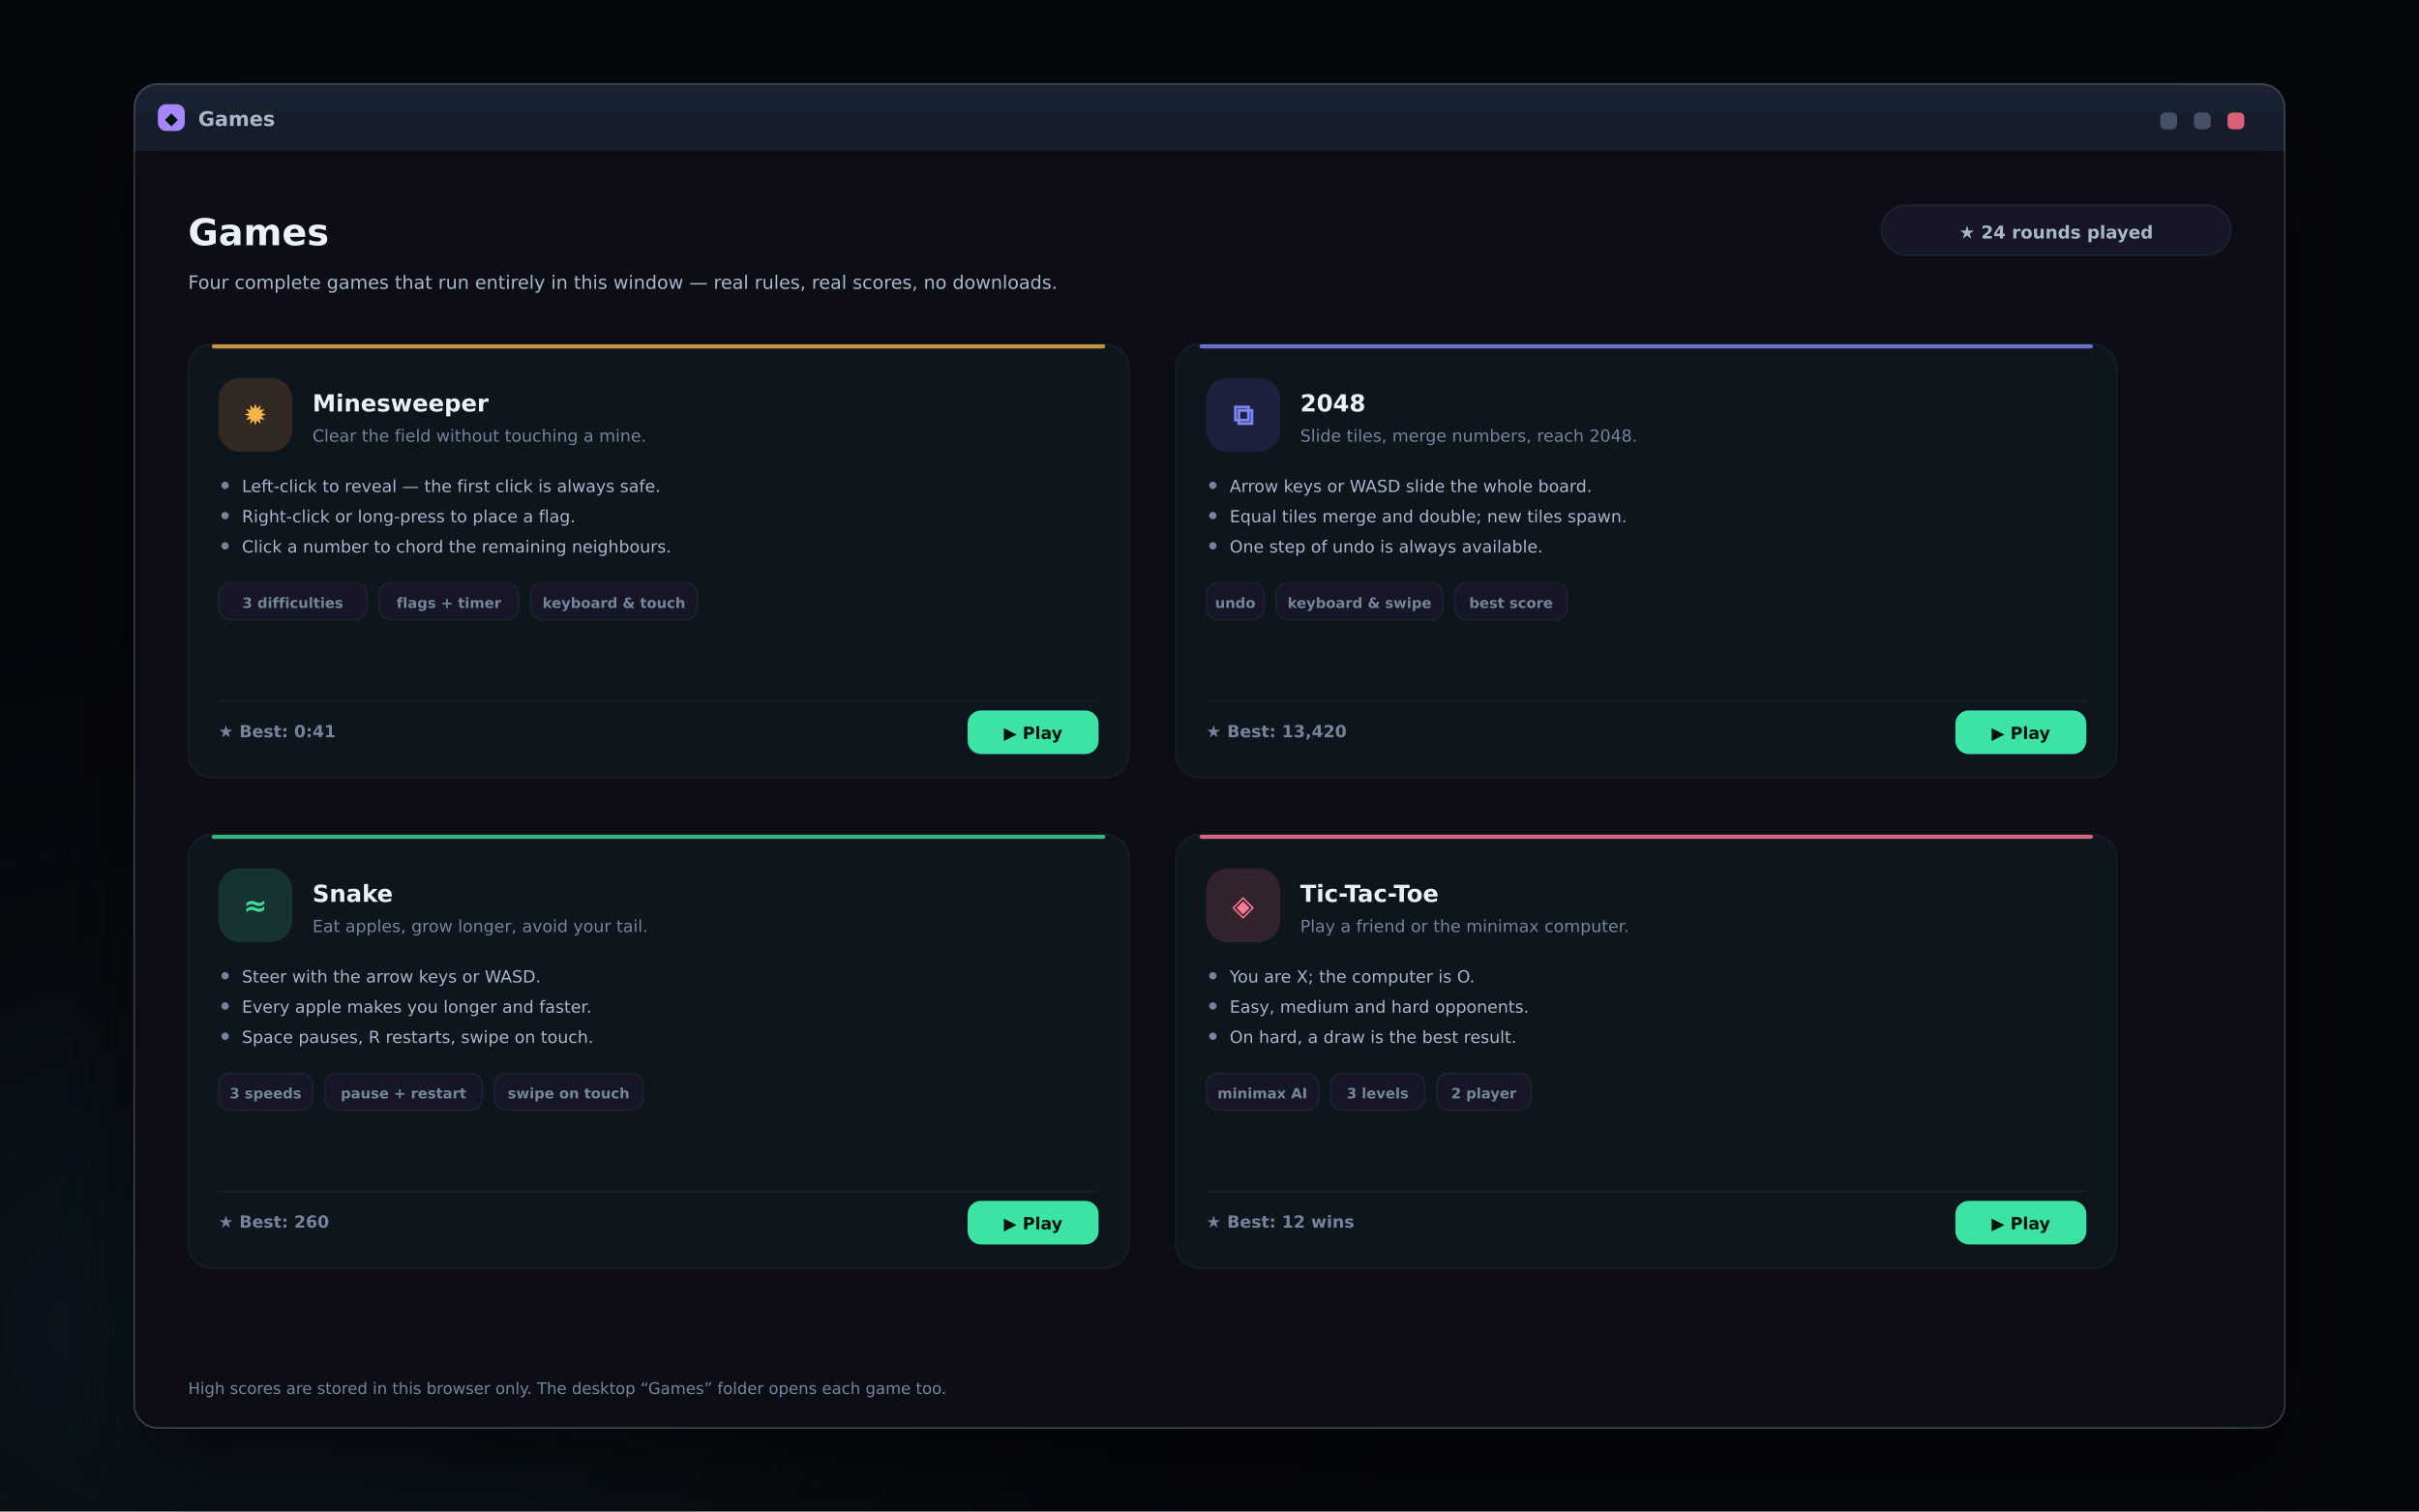
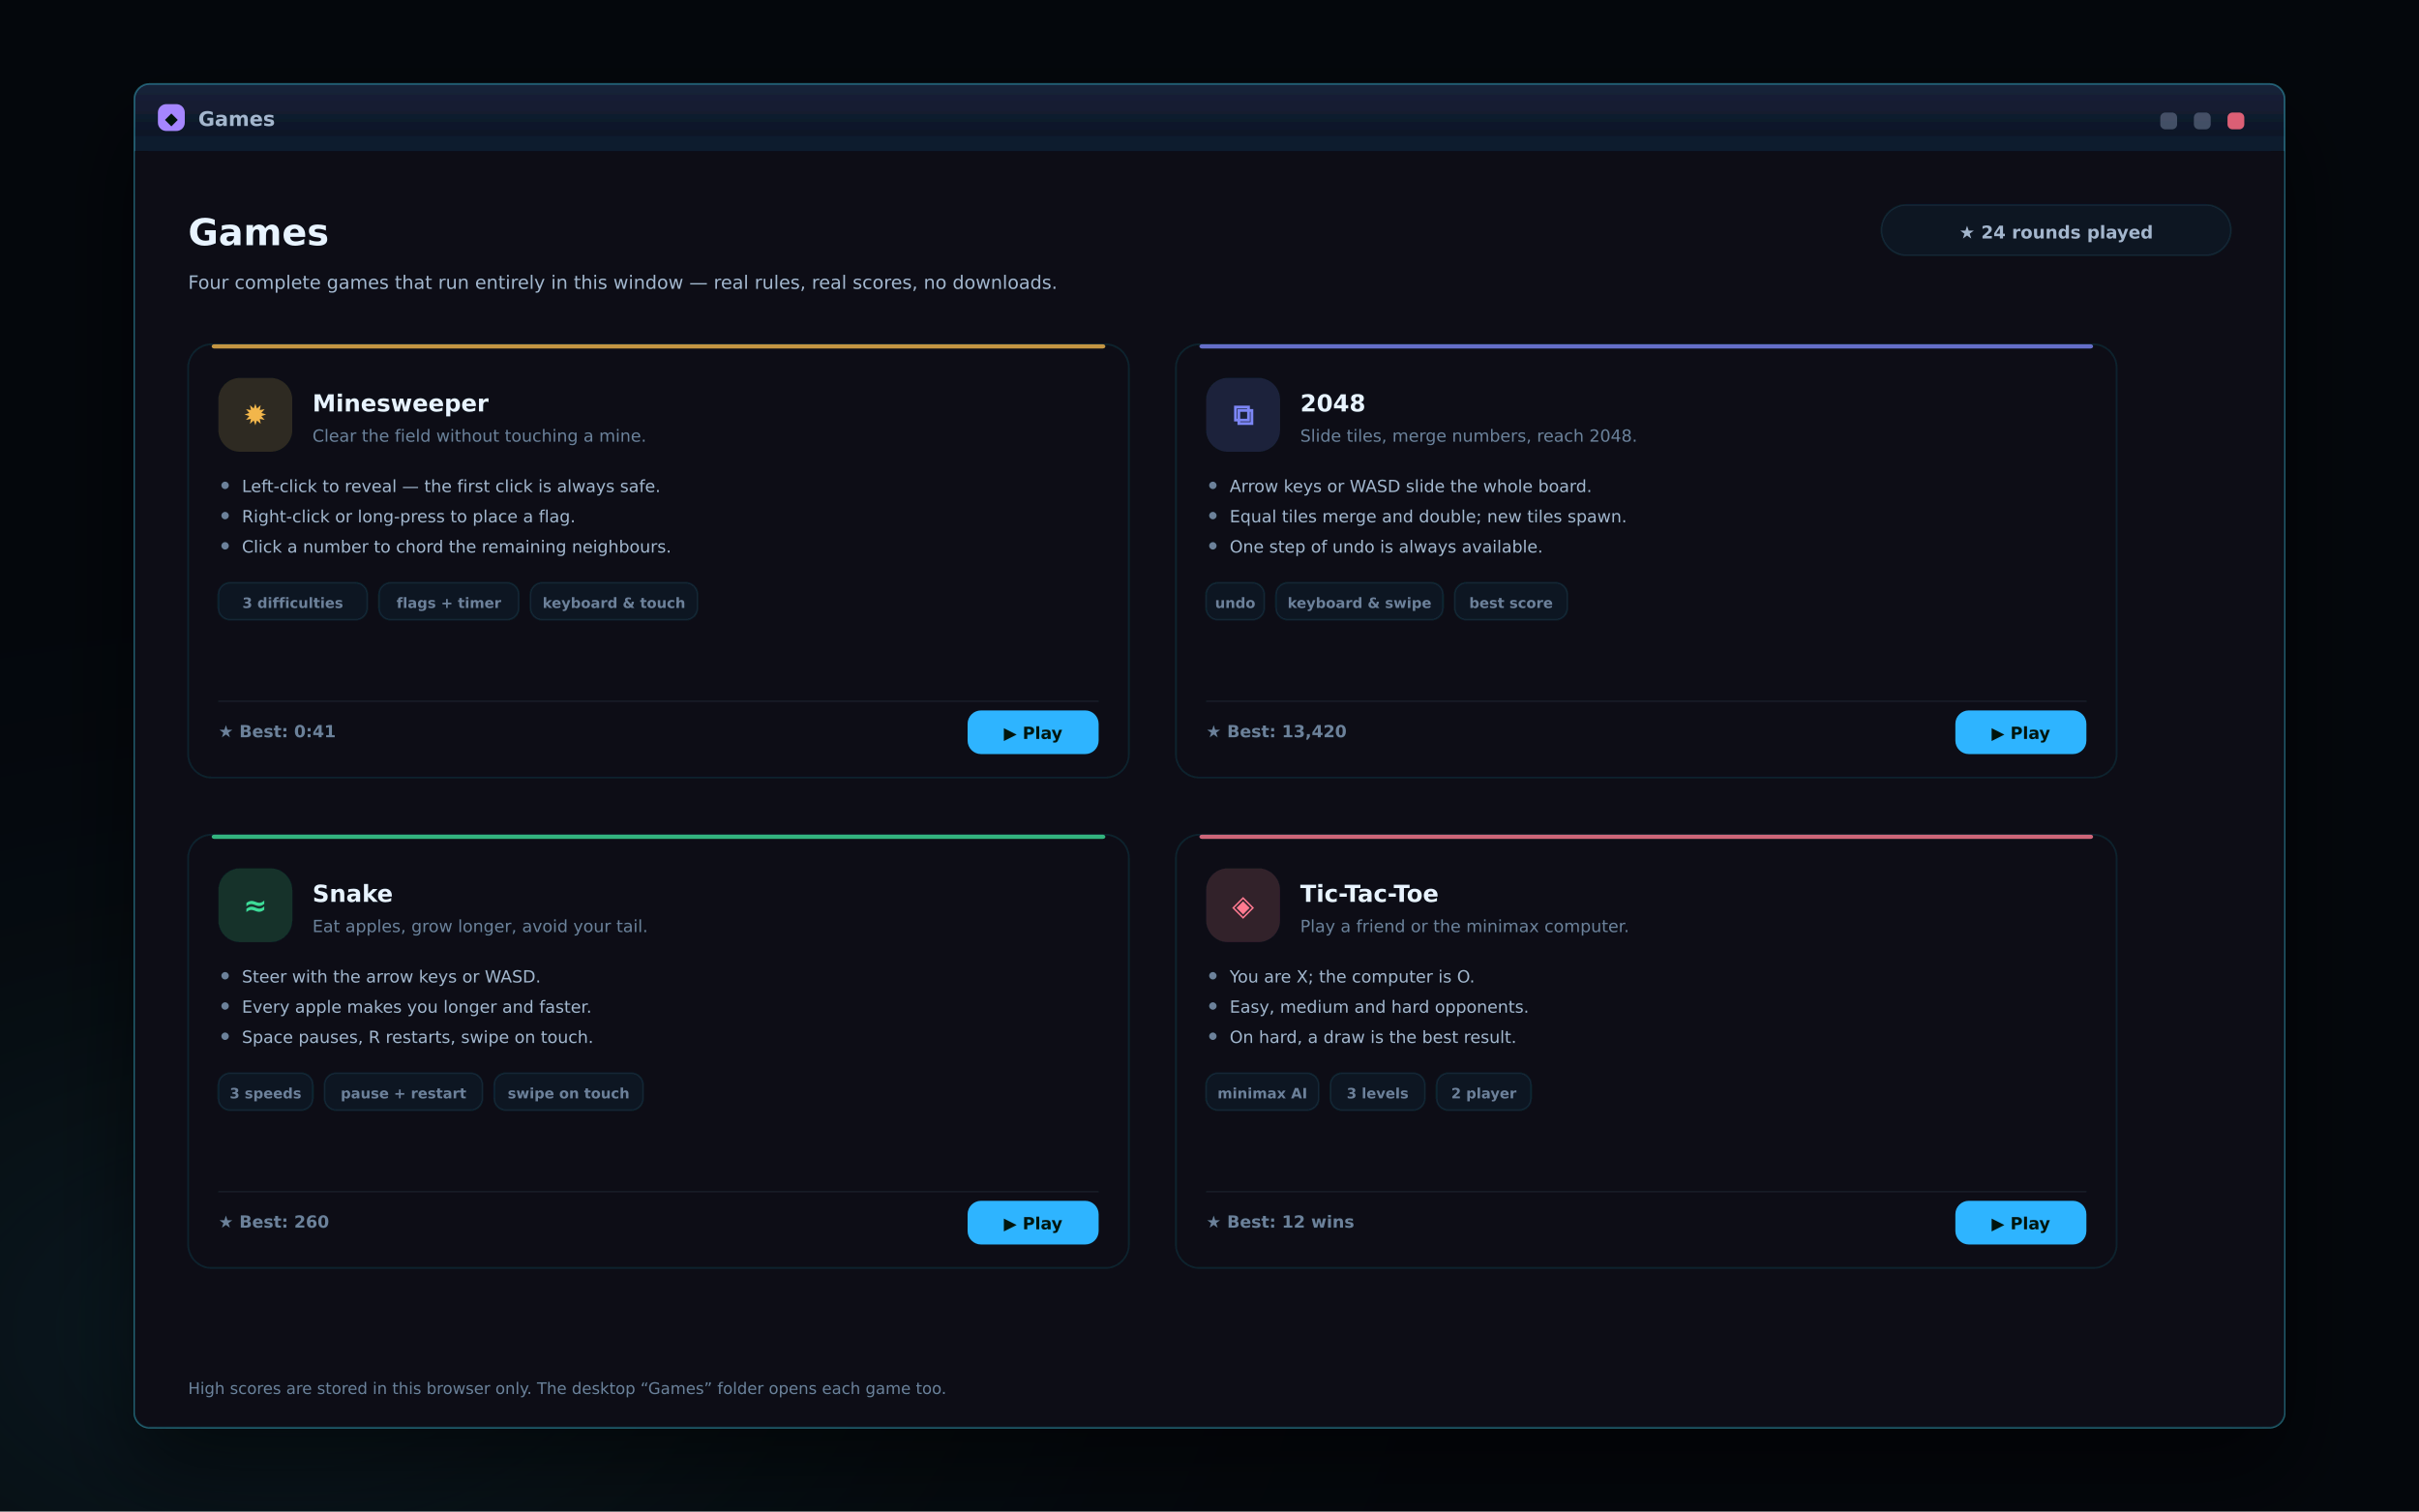
<svg xmlns="http://www.w3.org/2000/svg" viewBox="0 0 1440 900" width="1440" height="900" role="img" aria-label="The NOVA Games hub with four playable games">
  <defs>
    <linearGradient id="wall" x1="0" y1="0" x2="1" y2="1">
-       <stop offset="0%" stop-color="#060b12" />
-       <stop offset="55%" stop-color="#071018" />
-       <stop offset="100%" stop-color="#04070c" />
+       <stop offset="0%" stop-color="#05080f" />
+       <stop offset="55%" stop-color="#071120" />
+       <stop offset="100%" stop-color="#03060c" />
    </linearGradient>
    <radialGradient id="glow" cx="72%" cy="12%" r="62%">
-       <stop offset="0%" stop-color="#3ce3a4" stop-opacity="0.20" />
+       <stop offset="0%" stop-color="#2fb4ff" stop-opacity="0.20" />
      <stop offset="55%" stop-color="#3ce3a4" stop-opacity="0.05" />
      <stop offset="100%" stop-color="#000000" stop-opacity="0" />
    </radialGradient>
    <radialGradient id="glow2" cx="12%" cy="88%" r="52%">
-       <stop offset="0%" stop-color="#62c9ff" stop-opacity="0.16" />
+       <stop offset="0%" stop-color="#4fe3ff" stop-opacity="0.16" />
      <stop offset="100%" stop-color="#000000" stop-opacity="0" />
    </radialGradient>
    <linearGradient id="accent" x1="0" y1="0" x2="1" y2="1">
-       <stop offset="0%" stop-color="#3ce3a4" />
-       <stop offset="100%" stop-color="#62c9ff" />
+       <stop offset="0%" stop-color="#2fb4ff" />
+       <stop offset="100%" stop-color="#4fe3ff" />
    </linearGradient>
    <linearGradient id="titlebar" x1="0" y1="0" x2="0" y2="1">
-       <stop offset="0%" stop-color="#1b2434" />
-       <stop offset="100%" stop-color="#121a27" />
+       <stop offset="0%" stop-color="#16223a" />
+       <stop offset="100%" stop-color="#0c1320" />
    </linearGradient>
    <filter id="shadow" x="-25%" y="-25%" width="150%" height="160%">
      <feDropShadow dx="0" dy="26" stdDeviation="26" flood-color="#000" flood-opacity="0.55" />
    </filter>
    <filter id="soft" x="-30%" y="-30%" width="160%" height="160%">
      <feDropShadow dx="0" dy="10" stdDeviation="14" flood-color="#000" flood-opacity="0.45" />
    </filter>
  </defs>
  <rect x="0" y="0" width="1440" height="900" rx="0" fill="#04070c" stroke="none" stroke-width="1" opacity="1.0" />
  <rect x="0" y="0" width="1440" height="900" rx="0" fill="url(#glow2)" stroke="none" stroke-width="1" opacity="0.6" />
  <g filter="url(#shadow)">
    <clipPath id="clip4">
-       <rect x="80" y="50" width="1280" height="800" rx="14" />
+       <rect x="80" y="50" width="1280" height="800" rx="9" />
    </clipPath>
-     <rect x="80" y="50" width="1280" height="40" rx="14" fill="url(#titlebar)" stroke="none" stroke-width="1" opacity="1.0" />
-     <rect x="80" y="76" width="1280" height="14" rx="0" fill="#141c2a" stroke="none" stroke-width="1" opacity="1.0" />
-     <rect x="80" y="50" width="1280" height="800" rx="14" fill="none" stroke="rgba(255,255,255,0.10)" stroke-width="1" opacity="1.0" />
+     <rect x="80" y="50" width="1280" height="40" rx="9" fill="url(#titlebar)" stroke="none" stroke-width="1" opacity="1.0" />
+     <rect x="80" y="81" width="1280" height="9" rx="0" fill="#111b2d" stroke="none" stroke-width="1" opacity="1.0" />
+     <rect x="80" y="50" width="1280" height="800" rx="9" fill="none" stroke="rgba(79,227,255,0.20)" stroke-width="1" opacity="1.0" />
    <rect x="94" y="62" width="16" height="16" rx="5" fill="#a586ff" stroke="none" stroke-width="1" opacity="1.0" />
    <text x="102" y="74" font-family="DejaVu Sans, Inter, sans-serif" font-size="10" font-weight="700" fill="#04140d" text-anchor="middle" opacity="1.0">◆</text>
-     <text x="118" y="75" font-family="DejaVu Sans, Inter, sans-serif" font-size="12" font-weight="600" fill="#a9b6c8" text-anchor="start" opacity="1.0">Games</text>
+     <text x="118" y="75" font-family="DejaVu Sans, Inter, sans-serif" font-size="12" font-weight="600" fill="#a3b6cd" text-anchor="start" opacity="1.0">Games</text>
    <rect x="1286" y="67" width="10" height="10" rx="3" fill="#4c5970" stroke="none" stroke-width="1" opacity="0.85" />
    <rect x="1306" y="67" width="10" height="10" rx="3" fill="#4c5970" stroke="none" stroke-width="1" opacity="0.85" />
    <rect x="1326" y="67" width="10" height="10" rx="3" fill="#ff6b81" stroke="none" stroke-width="1" opacity="0.85" />
    <g clip-path="url(#clip4)">
      <rect x="80" y="90" width="1280" height="760" rx="0" fill="#0a0f18" stroke="none" stroke-width="1" opacity="1.0" />
-       <text x="112" y="146" font-family="DejaVu Sans, Inter, sans-serif" font-size="22" font-weight="700" fill="#edf2f9" text-anchor="start" opacity="1.0">Games</text>
-       <text x="112" y="172" font-family="DejaVu Sans, Inter, sans-serif" font-size="11" font-weight="400" fill="#a9b6c8" text-anchor="start" opacity="1.0">Four complete games that run entirely in this window — real rules, real scores, no downloads.</text>
-       <rect x="1120" y="122" width="208" height="30" rx="15" fill="#121927" stroke="rgba(255,255,255,0.06)" stroke-width="1" opacity="1.0" />
-       <text x="1224" y="142" font-family="DejaVu Sans, Inter, sans-serif" font-size="10.5" font-weight="600" fill="#a9b6c8" text-anchor="middle" opacity="1.0">★  24 rounds played</text>
-       <rect x="112" y="205" width="560" height="258" rx="14" fill="#0d121c" stroke="rgba(255,255,255,0.06)" stroke-width="1" opacity="1.0" />
+       <text x="112" y="146" font-family="DejaVu Sans, Inter, sans-serif" font-size="22" font-weight="700" fill="#e8f3ff" text-anchor="start" opacity="1.0">Games</text>
+       <text x="112" y="172" font-family="DejaVu Sans, Inter, sans-serif" font-size="11" font-weight="400" fill="#a3b6cd" text-anchor="start" opacity="1.0">Four complete games that run entirely in this window — real rules, real scores, no downloads.</text>
+       <rect x="1120" y="122" width="208" height="30" rx="15" fill="#0e1522" stroke="rgba(79,227,255,0.10)" stroke-width="1" opacity="1.0" />
+       <text x="1224" y="142" font-family="DejaVu Sans, Inter, sans-serif" font-size="10.5" font-weight="600" fill="#a3b6cd" text-anchor="middle" opacity="1.0">★  24 rounds played</text>
+       <rect x="112" y="205" width="560" height="258" rx="14" fill="#0a0f18" stroke="rgba(79,227,255,0.10)" stroke-width="1" opacity="1.0" />
      <rect x="126" y="205" width="532" height="2.5" rx="1.5" fill="#f2b64c" stroke="none" stroke-width="1" opacity="0.8" />
      <rect x="130" y="225" width="44" height="44" rx="13" fill="#f2b64c" stroke="none" stroke-width="1" opacity="0.16" />
      <text x="152" y="253" font-family="DejaVu Sans, Inter, sans-serif" font-size="17" font-weight="700" fill="#f2b64c" text-anchor="middle" opacity="1.0">✹</text>
-       <text x="186" y="245" font-family="DejaVu Sans, Inter, sans-serif" font-size="14" font-weight="700" fill="#edf2f9" text-anchor="start" opacity="1.0">Minesweeper</text>
-       <text x="186" y="263" font-family="DejaVu Sans, Inter, sans-serif" font-size="10" font-weight="400" fill="#76849a" text-anchor="start" opacity="1.0">Clear the field without touching a mine.</text>
-       <circle cx="134" cy="289" r="2.2" fill="#76849a" opacity="1.0" stroke="none" stroke-width="1" />
-       <text x="144" y="293" font-family="DejaVu Sans, Inter, sans-serif" font-size="10" font-weight="400" fill="#a9b6c8" text-anchor="start" opacity="1.0">Left-click to reveal — the first click is always safe.</text>
-       <circle cx="134" cy="307" r="2.2" fill="#76849a" opacity="1.0" stroke="none" stroke-width="1" />
-       <text x="144" y="311" font-family="DejaVu Sans, Inter, sans-serif" font-size="10" font-weight="400" fill="#a9b6c8" text-anchor="start" opacity="1.0">Right-click or long-press to place a flag.</text>
-       <circle cx="134" cy="325" r="2.2" fill="#76849a" opacity="1.0" stroke="none" stroke-width="1" />
-       <text x="144" y="329" font-family="DejaVu Sans, Inter, sans-serif" font-size="10" font-weight="400" fill="#a9b6c8" text-anchor="start" opacity="1.0">Click a number to chord the remaining neighbours.</text>
-       <rect x="130" y="347" width="88.6" height="22" rx="7" fill="#121927" stroke="rgba(255,255,255,0.06)" stroke-width="1" opacity="1.0" />
-       <text x="174.3" y="362" font-family="DejaVu Sans, Inter, sans-serif" font-size="8.5" font-weight="600" fill="#76849a" text-anchor="middle" opacity="1.0">3 difficulties</text>
-       <rect x="225.6" y="347" width="83.2" height="22" rx="7" fill="#121927" stroke="rgba(255,255,255,0.06)" stroke-width="1" opacity="1.0" />
-       <text x="267.2" y="362" font-family="DejaVu Sans, Inter, sans-serif" font-size="8.5" font-weight="600" fill="#76849a" text-anchor="middle" opacity="1.0">flags + timer</text>
-       <rect x="315.8" y="347" width="99.4" height="22" rx="7" fill="#121927" stroke="rgba(255,255,255,0.06)" stroke-width="1" opacity="1.0" />
-       <text x="365.5" y="362" font-family="DejaVu Sans, Inter, sans-serif" font-size="8.5" font-weight="600" fill="#76849a" text-anchor="middle" opacity="1.0">keyboard &amp; touch</text>
+       <text x="186" y="245" font-family="DejaVu Sans, Inter, sans-serif" font-size="14" font-weight="700" fill="#e8f3ff" text-anchor="start" opacity="1.0">Minesweeper</text>
+       <text x="186" y="263" font-family="DejaVu Sans, Inter, sans-serif" font-size="10" font-weight="400" fill="#6c819a" text-anchor="start" opacity="1.0">Clear the field without touching a mine.</text>
+       <circle cx="134" cy="289" r="2.2" fill="#6c819a" opacity="1.0" stroke="none" stroke-width="1" />
+       <text x="144" y="293" font-family="DejaVu Sans, Inter, sans-serif" font-size="10" font-weight="400" fill="#a3b6cd" text-anchor="start" opacity="1.0">Left-click to reveal — the first click is always safe.</text>
+       <circle cx="134" cy="307" r="2.2" fill="#6c819a" opacity="1.0" stroke="none" stroke-width="1" />
+       <text x="144" y="311" font-family="DejaVu Sans, Inter, sans-serif" font-size="10" font-weight="400" fill="#a3b6cd" text-anchor="start" opacity="1.0">Right-click or long-press to place a flag.</text>
+       <circle cx="134" cy="325" r="2.2" fill="#6c819a" opacity="1.0" stroke="none" stroke-width="1" />
+       <text x="144" y="329" font-family="DejaVu Sans, Inter, sans-serif" font-size="10" font-weight="400" fill="#a3b6cd" text-anchor="start" opacity="1.0">Click a number to chord the remaining neighbours.</text>
+       <rect x="130" y="347" width="88.6" height="22" rx="7" fill="#0e1522" stroke="rgba(79,227,255,0.10)" stroke-width="1" opacity="1.0" />
+       <text x="174.3" y="362" font-family="DejaVu Sans, Inter, sans-serif" font-size="8.5" font-weight="600" fill="#6c819a" text-anchor="middle" opacity="1.0">3 difficulties</text>
+       <rect x="225.6" y="347" width="83.2" height="22" rx="7" fill="#0e1522" stroke="rgba(79,227,255,0.10)" stroke-width="1" opacity="1.0" />
+       <text x="267.2" y="362" font-family="DejaVu Sans, Inter, sans-serif" font-size="8.5" font-weight="600" fill="#6c819a" text-anchor="middle" opacity="1.0">flags + timer</text>
+       <rect x="315.8" y="347" width="99.4" height="22" rx="7" fill="#0e1522" stroke="rgba(79,227,255,0.10)" stroke-width="1" opacity="1.0" />
+       <text x="365.5" y="362" font-family="DejaVu Sans, Inter, sans-serif" font-size="8.5" font-weight="600" fill="#6c819a" text-anchor="middle" opacity="1.0">keyboard &amp; touch</text>
      <rect x="130" y="417" width="524" height="1" rx="0" fill="#ffffff" stroke="none" stroke-width="1" opacity="0.06" />
-       <text x="130" y="439" font-family="DejaVu Sans, Inter, sans-serif" font-size="10" font-weight="600" fill="#76849a" text-anchor="start" opacity="1.0">★  Best: 0:41</text>
-       <rect x="576" y="423" width="78" height="26" rx="8" fill="#3ce3a4" stroke="none" stroke-width="1" opacity="1.0" />
+       <text x="130" y="439" font-family="DejaVu Sans, Inter, sans-serif" font-size="10" font-weight="600" fill="#6c819a" text-anchor="start" opacity="1.0">★  Best: 0:41</text>
+       <rect x="576" y="423" width="78" height="26" rx="8" fill="#2fb4ff" stroke="none" stroke-width="1" opacity="1.0" />
      <text x="615" y="440" font-family="DejaVu Sans, Inter, sans-serif" font-size="10" font-weight="700" fill="#04140d" text-anchor="middle" opacity="1.0">▶  Play</text>
-       <rect x="700" y="205" width="560" height="258" rx="14" fill="#0d121c" stroke="rgba(255,255,255,0.06)" stroke-width="1" opacity="1.0" />
+       <rect x="700" y="205" width="560" height="258" rx="14" fill="#0a0f18" stroke="rgba(79,227,255,0.10)" stroke-width="1" opacity="1.0" />
      <rect x="714" y="205" width="532" height="2.5" rx="1.5" fill="#7c86f5" stroke="none" stroke-width="1" opacity="0.8" />
      <rect x="718" y="225" width="44" height="44" rx="13" fill="#7c86f5" stroke="none" stroke-width="1" opacity="0.16" />
      <text x="740" y="253" font-family="DejaVu Sans, Inter, sans-serif" font-size="17" font-weight="700" fill="#7c86f5" text-anchor="middle" opacity="1.0">⧉</text>
-       <text x="774" y="245" font-family="DejaVu Sans, Inter, sans-serif" font-size="14" font-weight="700" fill="#edf2f9" text-anchor="start" opacity="1.0">2048</text>
-       <text x="774" y="263" font-family="DejaVu Sans, Inter, sans-serif" font-size="10" font-weight="400" fill="#76849a" text-anchor="start" opacity="1.0">Slide tiles, merge numbers, reach 2048.</text>
-       <circle cx="722" cy="289" r="2.2" fill="#76849a" opacity="1.0" stroke="none" stroke-width="1" />
-       <text x="732" y="293" font-family="DejaVu Sans, Inter, sans-serif" font-size="10" font-weight="400" fill="#a9b6c8" text-anchor="start" opacity="1.0">Arrow keys or WASD slide the whole board.</text>
-       <circle cx="722" cy="307" r="2.2" fill="#76849a" opacity="1.0" stroke="none" stroke-width="1" />
-       <text x="732" y="311" font-family="DejaVu Sans, Inter, sans-serif" font-size="10" font-weight="400" fill="#a9b6c8" text-anchor="start" opacity="1.0">Equal tiles merge and double; new tiles spawn.</text>
-       <circle cx="722" cy="325" r="2.2" fill="#76849a" opacity="1.0" stroke="none" stroke-width="1" />
-       <text x="732" y="329" font-family="DejaVu Sans, Inter, sans-serif" font-size="10" font-weight="400" fill="#a9b6c8" text-anchor="start" opacity="1.0">One step of undo is always available.</text>
-       <rect x="718" y="347" width="34.6" height="22" rx="7" fill="#121927" stroke="rgba(255,255,255,0.06)" stroke-width="1" opacity="1.0" />
-       <text x="735.3" y="362" font-family="DejaVu Sans, Inter, sans-serif" font-size="8.5" font-weight="600" fill="#76849a" text-anchor="middle" opacity="1.0">undo</text>
-       <rect x="759.6" y="347" width="99.4" height="22" rx="7" fill="#121927" stroke="rgba(255,255,255,0.06)" stroke-width="1" opacity="1.0" />
-       <text x="809.3" y="362" font-family="DejaVu Sans, Inter, sans-serif" font-size="8.5" font-weight="600" fill="#76849a" text-anchor="middle" opacity="1.0">keyboard &amp; swipe</text>
-       <rect x="866.0" y="347" width="67.0" height="22" rx="7" fill="#121927" stroke="rgba(255,255,255,0.06)" stroke-width="1" opacity="1.0" />
-       <text x="899.5" y="362" font-family="DejaVu Sans, Inter, sans-serif" font-size="8.5" font-weight="600" fill="#76849a" text-anchor="middle" opacity="1.0">best score</text>
+       <text x="774" y="245" font-family="DejaVu Sans, Inter, sans-serif" font-size="14" font-weight="700" fill="#e8f3ff" text-anchor="start" opacity="1.0">2048</text>
+       <text x="774" y="263" font-family="DejaVu Sans, Inter, sans-serif" font-size="10" font-weight="400" fill="#6c819a" text-anchor="start" opacity="1.0">Slide tiles, merge numbers, reach 2048.</text>
+       <circle cx="722" cy="289" r="2.2" fill="#6c819a" opacity="1.0" stroke="none" stroke-width="1" />
+       <text x="732" y="293" font-family="DejaVu Sans, Inter, sans-serif" font-size="10" font-weight="400" fill="#a3b6cd" text-anchor="start" opacity="1.0">Arrow keys or WASD slide the whole board.</text>
+       <circle cx="722" cy="307" r="2.2" fill="#6c819a" opacity="1.0" stroke="none" stroke-width="1" />
+       <text x="732" y="311" font-family="DejaVu Sans, Inter, sans-serif" font-size="10" font-weight="400" fill="#a3b6cd" text-anchor="start" opacity="1.0">Equal tiles merge and double; new tiles spawn.</text>
+       <circle cx="722" cy="325" r="2.2" fill="#6c819a" opacity="1.0" stroke="none" stroke-width="1" />
+       <text x="732" y="329" font-family="DejaVu Sans, Inter, sans-serif" font-size="10" font-weight="400" fill="#a3b6cd" text-anchor="start" opacity="1.0">One step of undo is always available.</text>
+       <rect x="718" y="347" width="34.6" height="22" rx="7" fill="#0e1522" stroke="rgba(79,227,255,0.10)" stroke-width="1" opacity="1.0" />
+       <text x="735.3" y="362" font-family="DejaVu Sans, Inter, sans-serif" font-size="8.5" font-weight="600" fill="#6c819a" text-anchor="middle" opacity="1.0">undo</text>
+       <rect x="759.6" y="347" width="99.4" height="22" rx="7" fill="#0e1522" stroke="rgba(79,227,255,0.10)" stroke-width="1" opacity="1.0" />
+       <text x="809.3" y="362" font-family="DejaVu Sans, Inter, sans-serif" font-size="8.5" font-weight="600" fill="#6c819a" text-anchor="middle" opacity="1.0">keyboard &amp; swipe</text>
+       <rect x="866.0" y="347" width="67.0" height="22" rx="7" fill="#0e1522" stroke="rgba(79,227,255,0.10)" stroke-width="1" opacity="1.0" />
+       <text x="899.5" y="362" font-family="DejaVu Sans, Inter, sans-serif" font-size="8.5" font-weight="600" fill="#6c819a" text-anchor="middle" opacity="1.0">best score</text>
      <rect x="718" y="417" width="524" height="1" rx="0" fill="#ffffff" stroke="none" stroke-width="1" opacity="0.06" />
-       <text x="718" y="439" font-family="DejaVu Sans, Inter, sans-serif" font-size="10" font-weight="600" fill="#76849a" text-anchor="start" opacity="1.0">★  Best: 13,420</text>
-       <rect x="1164" y="423" width="78" height="26" rx="8" fill="#3ce3a4" stroke="none" stroke-width="1" opacity="1.0" />
+       <text x="718" y="439" font-family="DejaVu Sans, Inter, sans-serif" font-size="10" font-weight="600" fill="#6c819a" text-anchor="start" opacity="1.0">★  Best: 13,420</text>
+       <rect x="1164" y="423" width="78" height="26" rx="8" fill="#2fb4ff" stroke="none" stroke-width="1" opacity="1.0" />
      <text x="1203" y="440" font-family="DejaVu Sans, Inter, sans-serif" font-size="10" font-weight="700" fill="#04140d" text-anchor="middle" opacity="1.0">▶  Play</text>
-       <rect x="112" y="497" width="560" height="258" rx="14" fill="#0d121c" stroke="rgba(255,255,255,0.06)" stroke-width="1" opacity="1.0" />
+       <rect x="112" y="497" width="560" height="258" rx="14" fill="#0a0f18" stroke="rgba(79,227,255,0.10)" stroke-width="1" opacity="1.0" />
      <rect x="126" y="497" width="532" height="2.5" rx="1.5" fill="#3ddc97" stroke="none" stroke-width="1" opacity="0.8" />
      <rect x="130" y="517" width="44" height="44" rx="13" fill="#3ddc97" stroke="none" stroke-width="1" opacity="0.16" />
      <text x="152" y="545" font-family="DejaVu Sans, Inter, sans-serif" font-size="17" font-weight="700" fill="#3ddc97" text-anchor="middle" opacity="1.0">≈</text>
-       <text x="186" y="537" font-family="DejaVu Sans, Inter, sans-serif" font-size="14" font-weight="700" fill="#edf2f9" text-anchor="start" opacity="1.0">Snake</text>
-       <text x="186" y="555" font-family="DejaVu Sans, Inter, sans-serif" font-size="10" font-weight="400" fill="#76849a" text-anchor="start" opacity="1.0">Eat apples, grow longer, avoid your tail.</text>
-       <circle cx="134" cy="581" r="2.2" fill="#76849a" opacity="1.0" stroke="none" stroke-width="1" />
-       <text x="144" y="585" font-family="DejaVu Sans, Inter, sans-serif" font-size="10" font-weight="400" fill="#a9b6c8" text-anchor="start" opacity="1.0">Steer with the arrow keys or WASD.</text>
-       <circle cx="134" cy="599" r="2.2" fill="#76849a" opacity="1.0" stroke="none" stroke-width="1" />
-       <text x="144" y="603" font-family="DejaVu Sans, Inter, sans-serif" font-size="10" font-weight="400" fill="#a9b6c8" text-anchor="start" opacity="1.0">Every apple makes you longer and faster.</text>
-       <circle cx="134" cy="617" r="2.2" fill="#76849a" opacity="1.0" stroke="none" stroke-width="1" />
-       <text x="144" y="621" font-family="DejaVu Sans, Inter, sans-serif" font-size="10" font-weight="400" fill="#a9b6c8" text-anchor="start" opacity="1.0">Space pauses, R restarts, swipe on touch.</text>
-       <rect x="130" y="639" width="56.2" height="22" rx="7" fill="#121927" stroke="rgba(255,255,255,0.06)" stroke-width="1" opacity="1.0" />
-       <text x="158.1" y="654" font-family="DejaVu Sans, Inter, sans-serif" font-size="8.5" font-weight="600" fill="#76849a" text-anchor="middle" opacity="1.0">3 speeds</text>
-       <rect x="193.2" y="639" width="94.0" height="22" rx="7" fill="#121927" stroke="rgba(255,255,255,0.06)" stroke-width="1" opacity="1.0" />
-       <text x="240.2" y="654" font-family="DejaVu Sans, Inter, sans-serif" font-size="8.5" font-weight="600" fill="#76849a" text-anchor="middle" opacity="1.0">pause + restart</text>
-       <rect x="294.2" y="639" width="88.6" height="22" rx="7" fill="#121927" stroke="rgba(255,255,255,0.06)" stroke-width="1" opacity="1.0" />
-       <text x="338.5" y="654" font-family="DejaVu Sans, Inter, sans-serif" font-size="8.5" font-weight="600" fill="#76849a" text-anchor="middle" opacity="1.0">swipe on touch</text>
+       <text x="186" y="537" font-family="DejaVu Sans, Inter, sans-serif" font-size="14" font-weight="700" fill="#e8f3ff" text-anchor="start" opacity="1.0">Snake</text>
+       <text x="186" y="555" font-family="DejaVu Sans, Inter, sans-serif" font-size="10" font-weight="400" fill="#6c819a" text-anchor="start" opacity="1.0">Eat apples, grow longer, avoid your tail.</text>
+       <circle cx="134" cy="581" r="2.2" fill="#6c819a" opacity="1.0" stroke="none" stroke-width="1" />
+       <text x="144" y="585" font-family="DejaVu Sans, Inter, sans-serif" font-size="10" font-weight="400" fill="#a3b6cd" text-anchor="start" opacity="1.0">Steer with the arrow keys or WASD.</text>
+       <circle cx="134" cy="599" r="2.2" fill="#6c819a" opacity="1.0" stroke="none" stroke-width="1" />
+       <text x="144" y="603" font-family="DejaVu Sans, Inter, sans-serif" font-size="10" font-weight="400" fill="#a3b6cd" text-anchor="start" opacity="1.0">Every apple makes you longer and faster.</text>
+       <circle cx="134" cy="617" r="2.2" fill="#6c819a" opacity="1.0" stroke="none" stroke-width="1" />
+       <text x="144" y="621" font-family="DejaVu Sans, Inter, sans-serif" font-size="10" font-weight="400" fill="#a3b6cd" text-anchor="start" opacity="1.0">Space pauses, R restarts, swipe on touch.</text>
+       <rect x="130" y="639" width="56.2" height="22" rx="7" fill="#0e1522" stroke="rgba(79,227,255,0.10)" stroke-width="1" opacity="1.0" />
+       <text x="158.1" y="654" font-family="DejaVu Sans, Inter, sans-serif" font-size="8.5" font-weight="600" fill="#6c819a" text-anchor="middle" opacity="1.0">3 speeds</text>
+       <rect x="193.2" y="639" width="94.0" height="22" rx="7" fill="#0e1522" stroke="rgba(79,227,255,0.10)" stroke-width="1" opacity="1.0" />
+       <text x="240.2" y="654" font-family="DejaVu Sans, Inter, sans-serif" font-size="8.5" font-weight="600" fill="#6c819a" text-anchor="middle" opacity="1.0">pause + restart</text>
+       <rect x="294.2" y="639" width="88.6" height="22" rx="7" fill="#0e1522" stroke="rgba(79,227,255,0.10)" stroke-width="1" opacity="1.0" />
+       <text x="338.5" y="654" font-family="DejaVu Sans, Inter, sans-serif" font-size="8.5" font-weight="600" fill="#6c819a" text-anchor="middle" opacity="1.0">swipe on touch</text>
      <rect x="130" y="709" width="524" height="1" rx="0" fill="#ffffff" stroke="none" stroke-width="1" opacity="0.06" />
-       <text x="130" y="731" font-family="DejaVu Sans, Inter, sans-serif" font-size="10" font-weight="600" fill="#76849a" text-anchor="start" opacity="1.0">★  Best: 260</text>
-       <rect x="576" y="715" width="78" height="26" rx="8" fill="#3ce3a4" stroke="none" stroke-width="1" opacity="1.0" />
+       <text x="130" y="731" font-family="DejaVu Sans, Inter, sans-serif" font-size="10" font-weight="600" fill="#6c819a" text-anchor="start" opacity="1.0">★  Best: 260</text>
+       <rect x="576" y="715" width="78" height="26" rx="8" fill="#2fb4ff" stroke="none" stroke-width="1" opacity="1.0" />
      <text x="615" y="732" font-family="DejaVu Sans, Inter, sans-serif" font-size="10" font-weight="700" fill="#04140d" text-anchor="middle" opacity="1.0">▶  Play</text>
-       <rect x="700" y="497" width="560" height="258" rx="14" fill="#0d121c" stroke="rgba(255,255,255,0.06)" stroke-width="1" opacity="1.0" />
+       <rect x="700" y="497" width="560" height="258" rx="14" fill="#0a0f18" stroke="rgba(79,227,255,0.10)" stroke-width="1" opacity="1.0" />
      <rect x="714" y="497" width="532" height="2.5" rx="1.5" fill="#ff7a90" stroke="none" stroke-width="1" opacity="0.8" />
      <rect x="718" y="517" width="44" height="44" rx="13" fill="#ff7a90" stroke="none" stroke-width="1" opacity="0.16" />
      <text x="740" y="545" font-family="DejaVu Sans, Inter, sans-serif" font-size="17" font-weight="700" fill="#ff7a90" text-anchor="middle" opacity="1.0">◈</text>
-       <text x="774" y="537" font-family="DejaVu Sans, Inter, sans-serif" font-size="14" font-weight="700" fill="#edf2f9" text-anchor="start" opacity="1.0">Tic-Tac-Toe</text>
-       <text x="774" y="555" font-family="DejaVu Sans, Inter, sans-serif" font-size="10" font-weight="400" fill="#76849a" text-anchor="start" opacity="1.0">Play a friend or the minimax computer.</text>
-       <circle cx="722" cy="581" r="2.2" fill="#76849a" opacity="1.0" stroke="none" stroke-width="1" />
-       <text x="732" y="585" font-family="DejaVu Sans, Inter, sans-serif" font-size="10" font-weight="400" fill="#a9b6c8" text-anchor="start" opacity="1.0">You are X; the computer is O.</text>
-       <circle cx="722" cy="599" r="2.2" fill="#76849a" opacity="1.0" stroke="none" stroke-width="1" />
-       <text x="732" y="603" font-family="DejaVu Sans, Inter, sans-serif" font-size="10" font-weight="400" fill="#a9b6c8" text-anchor="start" opacity="1.0">Easy, medium and hard opponents.</text>
-       <circle cx="722" cy="617" r="2.2" fill="#76849a" opacity="1.0" stroke="none" stroke-width="1" />
-       <text x="732" y="621" font-family="DejaVu Sans, Inter, sans-serif" font-size="10" font-weight="400" fill="#a9b6c8" text-anchor="start" opacity="1.0">On hard, a draw is the best result.</text>
-       <rect x="718" y="639" width="67.0" height="22" rx="7" fill="#121927" stroke="rgba(255,255,255,0.06)" stroke-width="1" opacity="1.0" />
-       <text x="751.5" y="654" font-family="DejaVu Sans, Inter, sans-serif" font-size="8.5" font-weight="600" fill="#76849a" text-anchor="middle" opacity="1.0">minimax AI</text>
-       <rect x="792.0" y="639" width="56.2" height="22" rx="7" fill="#121927" stroke="rgba(255,255,255,0.06)" stroke-width="1" opacity="1.0" />
-       <text x="820.1" y="654" font-family="DejaVu Sans, Inter, sans-serif" font-size="8.5" font-weight="600" fill="#76849a" text-anchor="middle" opacity="1.0">3 levels</text>
-       <rect x="855.2" y="639" width="56.2" height="22" rx="7" fill="#121927" stroke="rgba(255,255,255,0.06)" stroke-width="1" opacity="1.0" />
-       <text x="883.3" y="654" font-family="DejaVu Sans, Inter, sans-serif" font-size="8.5" font-weight="600" fill="#76849a" text-anchor="middle" opacity="1.0">2 player</text>
+       <text x="774" y="537" font-family="DejaVu Sans, Inter, sans-serif" font-size="14" font-weight="700" fill="#e8f3ff" text-anchor="start" opacity="1.0">Tic-Tac-Toe</text>
+       <text x="774" y="555" font-family="DejaVu Sans, Inter, sans-serif" font-size="10" font-weight="400" fill="#6c819a" text-anchor="start" opacity="1.0">Play a friend or the minimax computer.</text>
+       <circle cx="722" cy="581" r="2.2" fill="#6c819a" opacity="1.0" stroke="none" stroke-width="1" />
+       <text x="732" y="585" font-family="DejaVu Sans, Inter, sans-serif" font-size="10" font-weight="400" fill="#a3b6cd" text-anchor="start" opacity="1.0">You are X; the computer is O.</text>
+       <circle cx="722" cy="599" r="2.2" fill="#6c819a" opacity="1.0" stroke="none" stroke-width="1" />
+       <text x="732" y="603" font-family="DejaVu Sans, Inter, sans-serif" font-size="10" font-weight="400" fill="#a3b6cd" text-anchor="start" opacity="1.0">Easy, medium and hard opponents.</text>
+       <circle cx="722" cy="617" r="2.2" fill="#6c819a" opacity="1.0" stroke="none" stroke-width="1" />
+       <text x="732" y="621" font-family="DejaVu Sans, Inter, sans-serif" font-size="10" font-weight="400" fill="#a3b6cd" text-anchor="start" opacity="1.0">On hard, a draw is the best result.</text>
+       <rect x="718" y="639" width="67.0" height="22" rx="7" fill="#0e1522" stroke="rgba(79,227,255,0.10)" stroke-width="1" opacity="1.0" />
+       <text x="751.5" y="654" font-family="DejaVu Sans, Inter, sans-serif" font-size="8.5" font-weight="600" fill="#6c819a" text-anchor="middle" opacity="1.0">minimax AI</text>
+       <rect x="792.0" y="639" width="56.2" height="22" rx="7" fill="#0e1522" stroke="rgba(79,227,255,0.10)" stroke-width="1" opacity="1.0" />
+       <text x="820.1" y="654" font-family="DejaVu Sans, Inter, sans-serif" font-size="8.5" font-weight="600" fill="#6c819a" text-anchor="middle" opacity="1.0">3 levels</text>
+       <rect x="855.2" y="639" width="56.2" height="22" rx="7" fill="#0e1522" stroke="rgba(79,227,255,0.10)" stroke-width="1" opacity="1.0" />
+       <text x="883.3" y="654" font-family="DejaVu Sans, Inter, sans-serif" font-size="8.5" font-weight="600" fill="#6c819a" text-anchor="middle" opacity="1.0">2 player</text>
      <rect x="718" y="709" width="524" height="1" rx="0" fill="#ffffff" stroke="none" stroke-width="1" opacity="0.06" />
-       <text x="718" y="731" font-family="DejaVu Sans, Inter, sans-serif" font-size="10" font-weight="600" fill="#76849a" text-anchor="start" opacity="1.0">★  Best: 12 wins</text>
-       <rect x="1164" y="715" width="78" height="26" rx="8" fill="#3ce3a4" stroke="none" stroke-width="1" opacity="1.0" />
+       <text x="718" y="731" font-family="DejaVu Sans, Inter, sans-serif" font-size="10" font-weight="600" fill="#6c819a" text-anchor="start" opacity="1.0">★  Best: 12 wins</text>
+       <rect x="1164" y="715" width="78" height="26" rx="8" fill="#2fb4ff" stroke="none" stroke-width="1" opacity="1.0" />
      <text x="1203" y="732" font-family="DejaVu Sans, Inter, sans-serif" font-size="10" font-weight="700" fill="#04140d" text-anchor="middle" opacity="1.0">▶  Play</text>
-       <text x="112" y="830" font-family="DejaVu Sans, Inter, sans-serif" font-size="9.5" font-weight="400" fill="#76849a" text-anchor="start" opacity="1.0">High scores are stored in this browser only. The desktop “Games” folder opens each game too.</text>
+       <text x="112" y="830" font-family="DejaVu Sans, Inter, sans-serif" font-size="9.5" font-weight="400" fill="#6c819a" text-anchor="start" opacity="1.0">High scores are stored in this browser only. The desktop “Games” folder opens each game too.</text>
    </g>
-     <rect x="80" y="50" width="1280" height="800" rx="14" fill="none" stroke="rgba(255,255,255,0.10)" stroke-width="1" opacity="1.0" />
+     <rect x="80" y="50" width="1280" height="800" rx="9" fill="none" stroke="rgba(79,227,255,0.20)" stroke-width="1" opacity="1.0" />
  </g>
</svg>
